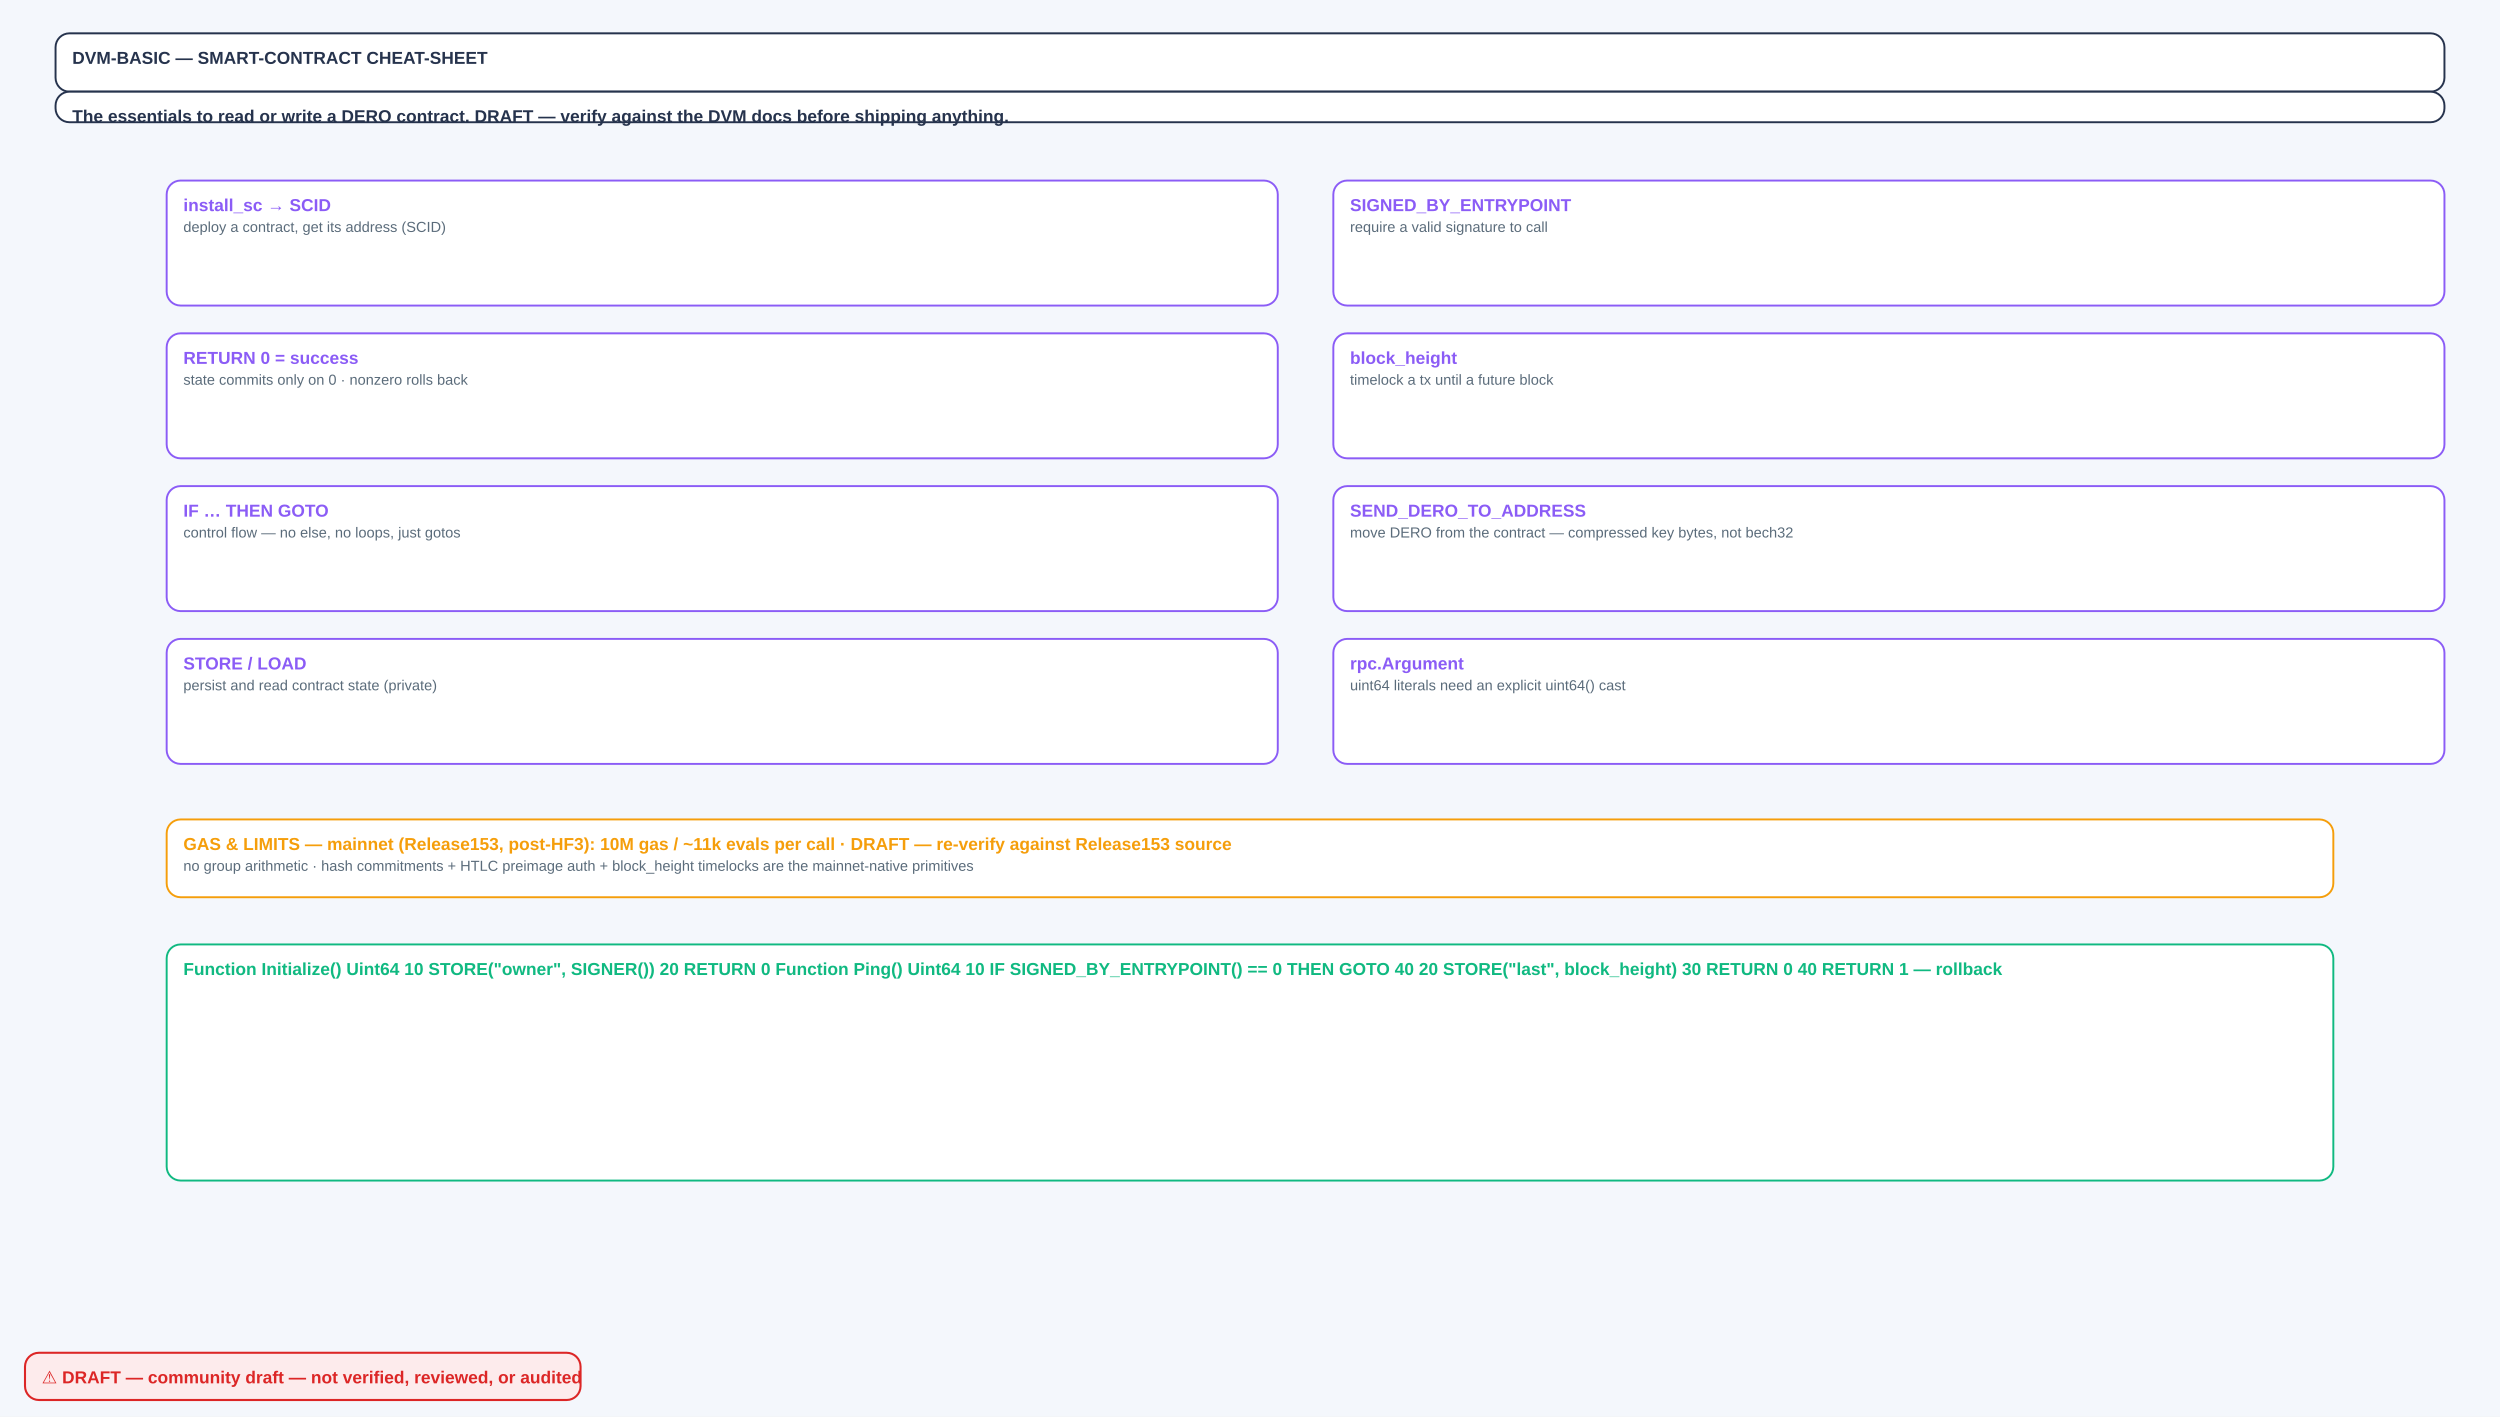
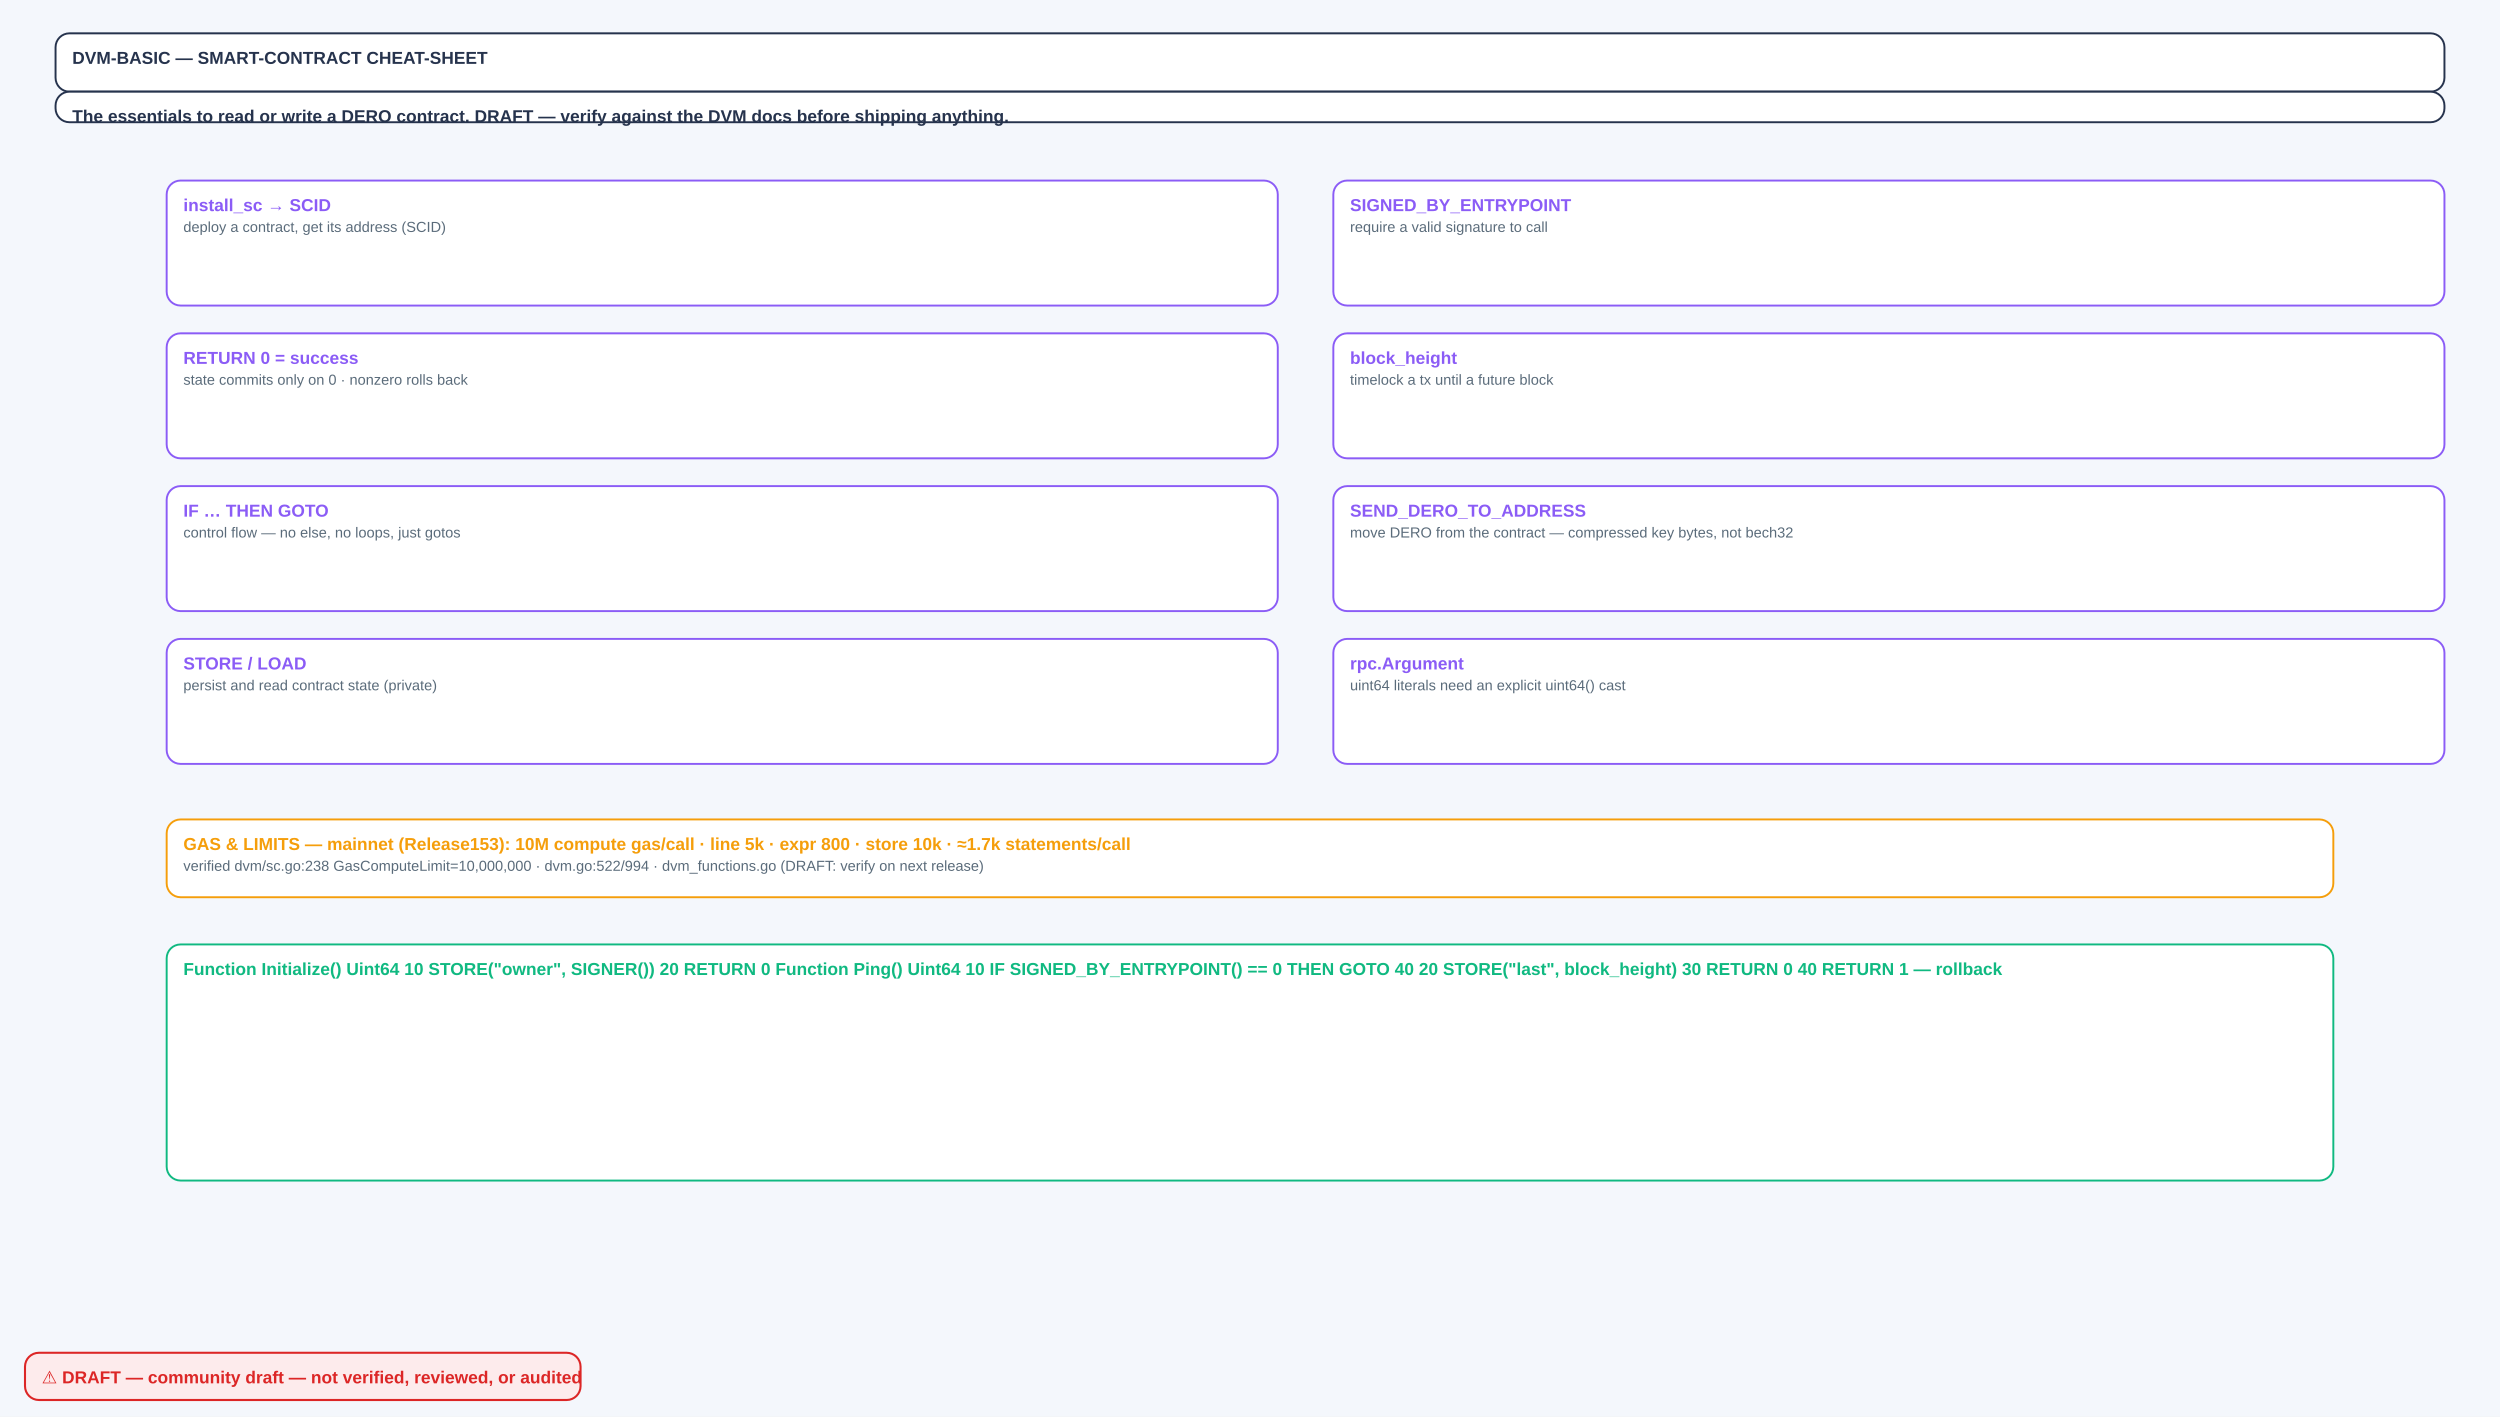
<svg xmlns="http://www.w3.org/2000/svg" width="1800" height="1020" viewBox="0 0 1800 1020" font-family="Segoe UI, Arial, sans-serif">
  <rect x="0" y="0" width="1800" height="1020" fill="#F4F7FC" />
  <defs>
    <marker id="arr" viewBox="0 0 10 10" refX="8" refY="5" markerWidth="7" markerHeight="7" orient="auto-start-reverse">
      <path d="M0,0 L10,5 L0,10 z" fill="#38BDF8" />
    </marker>
  </defs>
  <rect x="18.0" y="974.0" width="400.0" height="34.0" rx="10" fill="#FDEBEC" stroke="#DC2626" stroke-width="1.5" />
  <text x="30.0" y="996.0" font-size="12.5" font-weight="700" fill="#DC2626">⚠️ DRAFT — community draft — not verified, reviewed, or audited</text>
  <rect x="40.0" y="24.0" width="1720.0" height="42.0" rx="10" fill="#FFFFFF" stroke="#26334D" stroke-width="1.4" />
  <text x="52.0" y="46.0" font-size="12.5" font-weight="700" fill="#26334D">DVM-BASIC — SMART-CONTRACT CHEAT-SHEET</text>
  <rect x="40.0" y="66.0" width="1720.0" height="22.0" rx="10" fill="#FFFFFF" stroke="#26334D" stroke-width="1.4" />
  <text x="52.0" y="88.0" font-size="12.5" font-weight="700" fill="#26334D">The essentials to read or write a DERO contract.  DRAFT — verify against the DVM docs before shipping anything.</text>
  <rect x="120.0" y="130.0" width="800.0" height="90.0" rx="10" fill="#FFFFFF" stroke="#8B5CF6" stroke-width="1.4" />
  <text x="132.0" y="152.0" font-size="12.5" font-weight="700" fill="#8B5CF6">install_sc → SCID</text>
  <text x="132.0" y="167.0" font-size="10.5" font-weight="400" fill="#5A6B7A">deploy a contract, get its address (SCID)</text>
  <rect x="120.0" y="240.0" width="800.0" height="90.0" rx="10" fill="#FFFFFF" stroke="#8B5CF6" stroke-width="1.4" />
  <text x="132.0" y="262.0" font-size="12.5" font-weight="700" fill="#8B5CF6">RETURN 0 = success</text>
  <text x="132.0" y="277.0" font-size="10.5" font-weight="400" fill="#5A6B7A">state commits only on 0 · nonzero rolls back</text>
  <rect x="120.0" y="350.0" width="800.0" height="90.0" rx="10" fill="#FFFFFF" stroke="#8B5CF6" stroke-width="1.4" />
  <text x="132.0" y="372.0" font-size="12.5" font-weight="700" fill="#8B5CF6">IF … THEN GOTO</text>
  <text x="132.0" y="387.0" font-size="10.5" font-weight="400" fill="#5A6B7A">control flow — no else, no loops, just gotos</text>
  <rect x="120.0" y="460.0" width="800.0" height="90.0" rx="10" fill="#FFFFFF" stroke="#8B5CF6" stroke-width="1.4" />
  <text x="132.0" y="482.0" font-size="12.5" font-weight="700" fill="#8B5CF6">STORE / LOAD</text>
  <text x="132.0" y="497.0" font-size="10.5" font-weight="400" fill="#5A6B7A">persist and read contract state (private)</text>
  <rect x="960.0" y="130.0" width="800.0" height="90.0" rx="10" fill="#FFFFFF" stroke="#8B5CF6" stroke-width="1.4" />
  <text x="972.0" y="152.0" font-size="12.5" font-weight="700" fill="#8B5CF6">SIGNED_BY_ENTRYPOINT</text>
  <text x="972.0" y="167.0" font-size="10.5" font-weight="400" fill="#5A6B7A">require a valid signature to call</text>
  <rect x="960.0" y="240.0" width="800.0" height="90.0" rx="10" fill="#FFFFFF" stroke="#8B5CF6" stroke-width="1.4" />
  <text x="972.0" y="262.0" font-size="12.5" font-weight="700" fill="#8B5CF6">block_height</text>
  <text x="972.0" y="277.0" font-size="10.5" font-weight="400" fill="#5A6B7A">timelock a tx until a future block</text>
  <rect x="960.0" y="350.0" width="800.0" height="90.0" rx="10" fill="#FFFFFF" stroke="#8B5CF6" stroke-width="1.4" />
  <text x="972.0" y="372.0" font-size="12.5" font-weight="700" fill="#8B5CF6">SEND_DERO_TO_ADDRESS</text>
  <text x="972.0" y="387.0" font-size="10.5" font-weight="400" fill="#5A6B7A">move DERO from the contract — compressed key bytes, not bech32</text>
  <rect x="960.0" y="460.0" width="800.0" height="90.0" rx="10" fill="#FFFFFF" stroke="#8B5CF6" stroke-width="1.4" />
  <text x="972.0" y="482.0" font-size="12.5" font-weight="700" fill="#8B5CF6">rpc.Argument</text>
  <text x="972.0" y="497.0" font-size="10.5" font-weight="400" fill="#5A6B7A">uint64 literals need an explicit uint64() cast</text>
  <rect x="120.0" y="590.0" width="1560.0" height="56.0" rx="10" fill="#FFFFFF" stroke="#F59E0B" stroke-width="1.4" />
-   <text x="132.0" y="612.0" font-size="12.5" font-weight="700" fill="#F59E0B">GAS &amp; LIMITS — mainnet (Release153, post-HF3): 10M gas / ~11k evals per call · DRAFT — re-verify against Release153 source</text>
-   <text x="132.0" y="627.0" font-size="10.5" font-weight="400" fill="#5A6B7A">no group arithmetic · hash commitments + HTLC preimage auth + block_height timelocks are the mainnet-native primitives</text>
+   <text x="132.0" y="612.0" font-size="12.5" font-weight="700" fill="#F59E0B">GAS &amp; LIMITS — mainnet (Release153): 10M compute gas/call · line 5k · expr 800 · store 10k · ≈1.7k statements/call</text>
+   <text x="132.0" y="627.0" font-size="10.5" font-weight="400" fill="#5A6B7A">verified dvm/sc.go:238 GasComputeLimit=10,000,000 · dvm.go:522/994 · dvm_functions.go (DRAFT: verify on next release)</text>
  <rect x="120.0" y="680.0" width="1560.0" height="170.0" rx="10" fill="#FFFFFF" stroke="#10B981" stroke-width="1.4" />
  <text x="132.0" y="702.0" font-size="12.5" font-weight="700" fill="#10B981">Function Initialize() Uint64   10 STORE("owner", SIGNER())   20 RETURN 0 Function Ping() Uint64   10 IF SIGNED_BY_ENTRYPOINT() == 0 THEN GOTO 40   20 STORE("last", block_height)   30 RETURN 0   40 RETURN 1  — rollback</text>
</svg>
